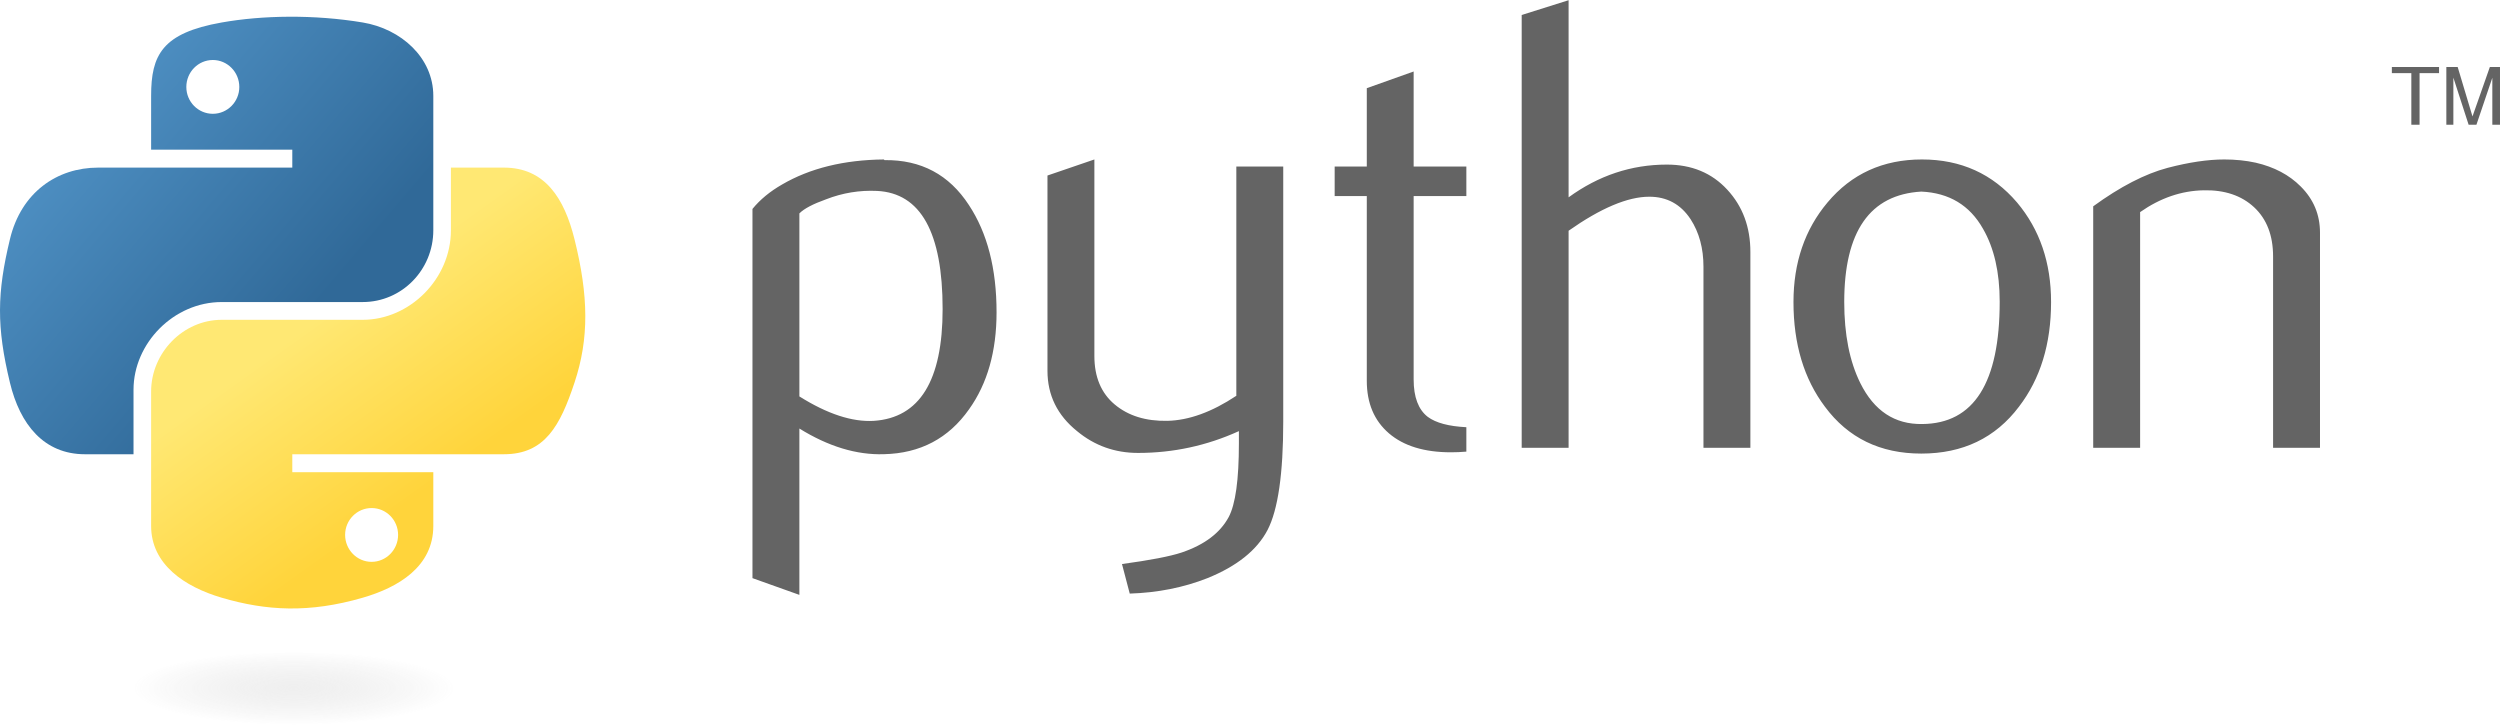
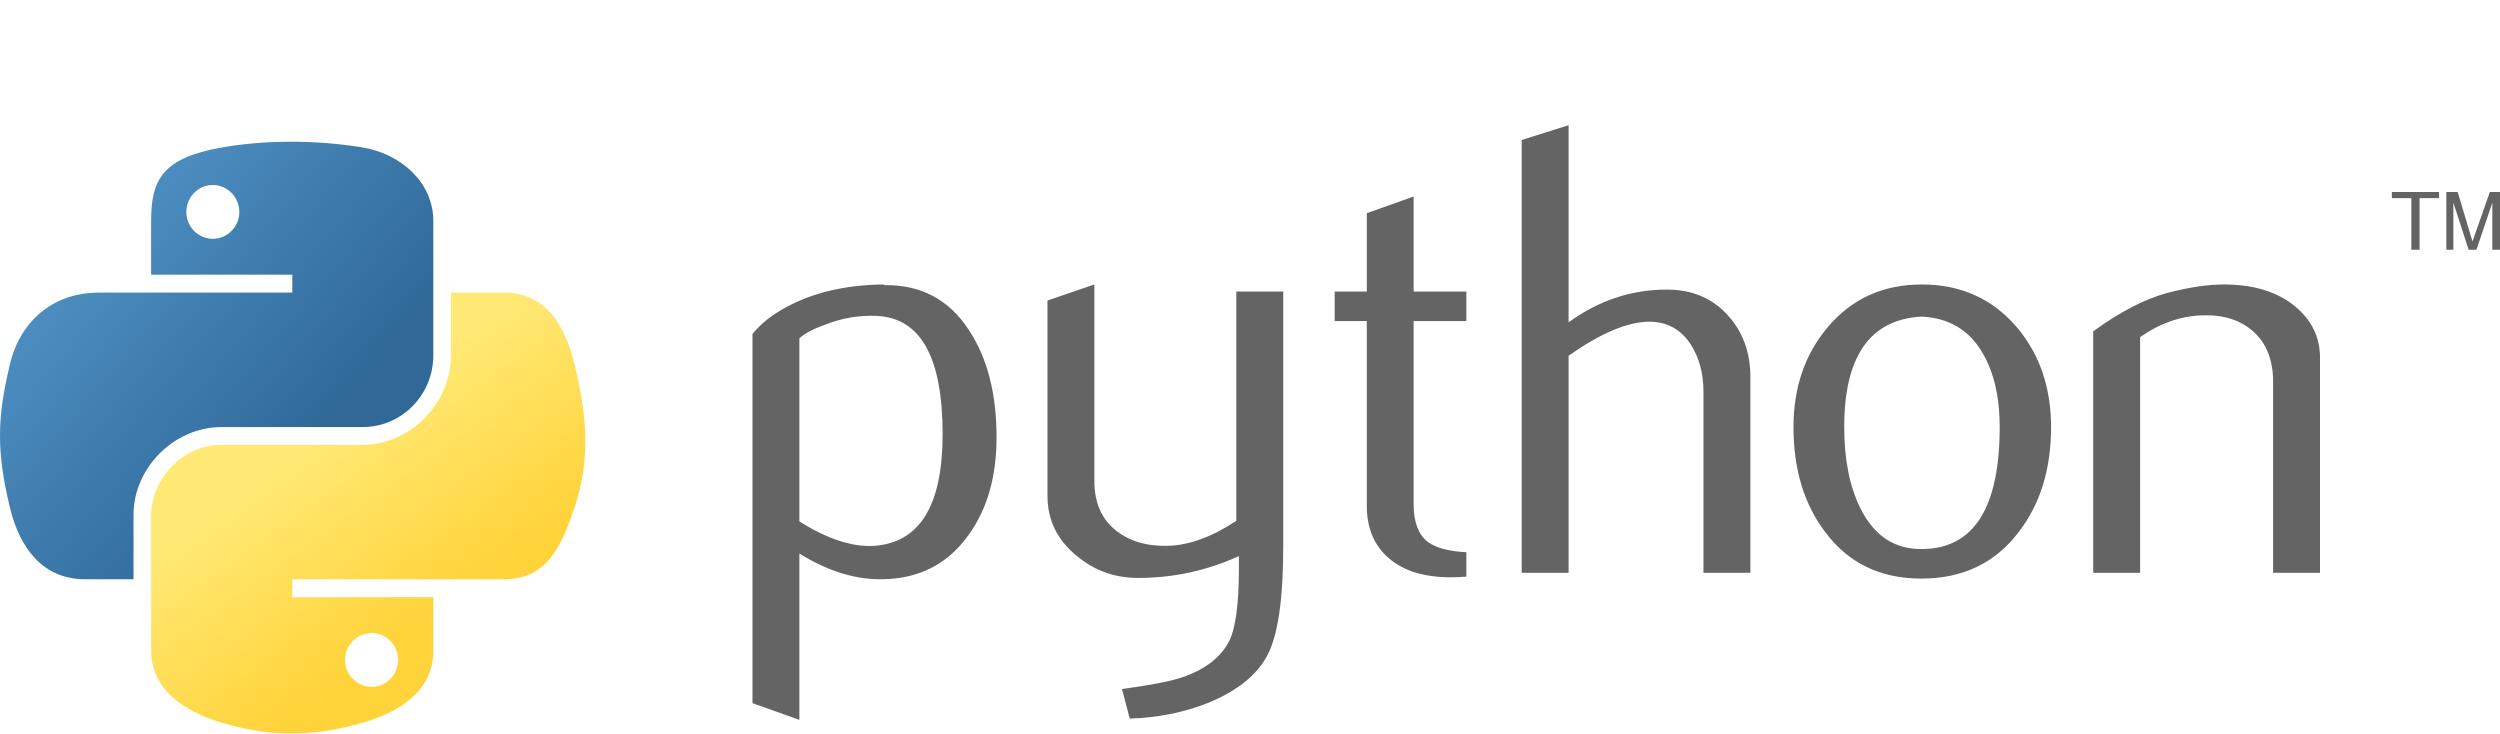
- <svg xmlns="http://www.w3.org/2000/svg" width="2500" height="726" viewBox="5.591 3.262 474.801 137.803">
-   <path d="M184.614 61.929c0-14.562-4.152-22.038-12.457-22.447-3.305-.156-6.53.37-9.669 1.589-2.505.896-4.191 1.784-5.078 2.681V78.51c5.312 3.334 10.029 4.884 14.143 4.64 8.703-.577 13.061-7.643 13.061-21.221zm10.244.604c0 7.398-1.735 13.539-5.225 18.422-3.889 5.527-9.279 8.373-16.17 8.529-5.195.165-10.547-1.462-16.054-4.874v31.591l-8.909-3.178v-70.12c1.462-1.793 3.344-3.333 5.624-4.64 5.303-3.09 11.745-4.678 19.329-4.756l.126.126c6.931-.087 12.271 2.759 16.024 8.529 3.5 5.293 5.255 12.077 5.255 20.371zM249.305 83.266c0 9.923-.994 16.794-2.982 20.615-1.998 3.82-5.8 6.871-11.414 9.143-4.552 1.793-9.475 2.768-14.757 2.934l-1.473-5.614c5.371-.73 9.153-1.462 11.346-2.193 4.318-1.462 7.281-3.703 8.909-6.706 1.306-2.446 1.949-7.115 1.949-14.025V85.1c-6.092 2.769-12.476 4.143-19.152 4.143-4.387 0-8.256-1.374-11.59-4.143-3.743-3.012-5.614-6.832-5.614-11.462v-37.08l8.909-3.051v37.321c0 3.986 1.286 7.057 3.859 9.211s5.907 3.188 9.991 3.109c4.084-.088 8.46-1.667 13.109-4.757v-43.54h8.909v48.415zM284.082 88.997a35.51 35.51 0 0 1-2.934.126c-5.039 0-8.968-1.198-11.774-3.606-2.798-2.407-4.201-5.73-4.201-9.971v-35.09h-6.102v-5.604h6.102V19.968l8.899-3.168v18.052h10.01v5.604h-10.01v34.846c0 3.344.896 5.712 2.689 7.097 1.54 1.14 3.987 1.793 7.32 1.959v4.639zM338.023 88.266h-8.909V53.878c0-3.499-.818-6.511-2.446-9.025-1.881-2.847-4.493-4.27-7.847-4.27-4.084 0-9.191 2.154-15.322 6.462v41.221h-8.908V6.069l8.908-2.807V40.7c5.692-4.143 11.911-6.219 18.666-6.219 4.718 0 8.538 1.589 11.463 4.757 2.934 3.167 4.396 7.115 4.396 11.833v37.195h-.001zM385.374 60.526c0-5.595-1.062-10.215-3.178-13.87-2.515-4.454-6.423-6.804-11.706-7.047-9.767.565-14.641 7.563-14.641 20.976 0 6.15 1.014 11.287 3.061 15.41 2.612 5.254 6.531 7.847 11.756 7.759 9.805-.079 14.708-7.818 14.708-23.228zm9.757.058c0 7.964-2.037 14.592-6.102 19.884-4.475 5.927-10.653 8.899-18.539 8.899-7.817 0-13.909-2.973-18.305-8.899-3.987-5.292-5.976-11.92-5.976-19.884 0-7.485 2.154-13.782 6.463-18.909 4.552-5.439 10.536-8.168 17.935-8.168 7.397 0 13.421 2.729 18.061 8.168 4.309 5.127 6.463 11.424 6.463 18.909zM446.205 88.266h-8.909V51.929c0-3.986-1.198-7.096-3.596-9.338-2.398-2.232-5.596-3.314-9.582-3.227-4.229.078-8.256 1.462-12.076 4.143v44.759h-8.909v-45.86c5.127-3.732 9.845-6.17 14.153-7.31 4.064-1.062 7.651-1.589 10.741-1.589 2.114 0 4.104.204 5.975.614 3.499.809 6.346 2.31 8.538 4.513 2.447 2.437 3.665 5.36 3.665 8.782v40.85z" fill="#646464" />
-   <linearGradient id="a" gradientUnits="userSpaceOnUse" x1="-2031.312" y1="275.868" x2="-1922.296" y2="182.075" gradientTransform="matrix(.5625 0 0 -.568 1145.56 166.282)">
-     <stop offset="0" stop-color="#5a9fd4" />
-     <stop offset="1" stop-color="#306998" />
+ <svg xmlns="http://www.w3.org/2000/svg" width="2500" height="734" viewBox="5.591 3.262 474.801 139.321" version="1.1" id="svg6">
+   <defs id="defs6" />
+   <path d="m 184.614,85.669 c 0,-14.562 -4.152,-22.038 -12.457,-22.447 -3.305,-0.156 -6.53,0.37 -9.669,1.589 -2.505,0.896 -4.191,1.784 -5.078,2.681 V 102.25 c 5.312,3.334 10.029,4.884 14.143,4.64 8.703,-0.577 13.061,-7.643 13.061,-21.221 z m 10.244,0.604 c 0,7.398 -1.735,13.539 -5.225,18.422 -3.889,5.527 -9.279,8.373 -16.17,8.529 -5.195,0.165 -10.547,-1.462 -16.054,-4.874 v 31.591 L 148.5,136.763 V 66.643 c 1.462,-1.793 3.344,-3.333 5.624,-4.64 5.303,-3.09 11.745,-4.678 19.329,-4.756 l 0.126,0.126 c 6.931,-0.087 12.271,2.759 16.024,8.529 3.5,5.293 5.255,12.077 5.255,20.371 z M 249.305,107.006 c 0,9.923 -0.994,16.794 -2.982,20.615 -1.998,3.82 -5.8,6.871 -11.414,9.143 -4.552,1.793 -9.475,2.768 -14.757,2.934 l -1.473,-5.614 c 5.371,-0.73 9.153,-1.462 11.346,-2.193 4.318,-1.462 7.281,-3.703 8.909,-6.706 1.306,-2.446 1.949,-7.115 1.949,-14.025 v -2.32 c -6.092,2.769 -12.476,4.143 -19.152,4.143 -4.387,0 -8.256,-1.374 -11.59,-4.143 -3.743,-3.012 -5.614,-6.832 -5.614,-11.462 v -37.08 l 8.909,-3.051 v 37.321 c 0,3.986 1.286,7.057 3.859,9.211 2.573,2.154 5.907,3.188 9.991,3.109 4.084,-0.088 8.46,-1.667 13.109,-4.757 V 58.591 h 8.909 V 107.006 Z m 34.777,5.731 a 35.51,35.51 0 0 1 -2.934,0.126 c -5.039,0 -8.968,-1.198 -11.774,-3.606 -2.798,-2.407 -4.201,-5.73 -4.201,-9.971 V 64.196 h -6.102 v -5.604 h 6.102 v -14.884 l 8.899,-3.168 v 18.052 h 10.01 v 5.604 h -10.01 V 99.042 c 0,3.344 0.896,5.712 2.689,7.097 1.54,1.14 3.987,1.793 7.32,1.959 v 4.639 z m 53.941,-0.731 h -8.909 V 77.618 c 0,-3.499 -0.818,-6.511 -2.446,-9.025 -1.881,-2.847 -4.493,-4.27 -7.847,-4.27 -4.084,0 -9.191,2.154 -15.322,6.462 V 112.006 h -8.908 V 29.809 l 8.908,-2.807 v 37.438 c 5.692,-4.143 11.911,-6.219 18.666,-6.219 4.718,0 8.538,1.589 11.463,4.757 2.934,3.167 4.396,7.115 4.396,11.833 V 112.006 Z m 47.351,-27.74 c 0,-5.595 -1.062,-10.215 -3.178,-13.87 -2.515,-4.454 -6.423,-6.804 -11.706,-7.047 -9.767,0.565 -14.641,7.563 -14.641,20.976 0,6.15 1.014,11.287 3.061,15.41 2.612,5.254 6.531,7.847 11.756,7.759 9.805,-0.079 14.708,-7.818 14.708,-23.228 z m 9.757,0.058 c 0,7.964 -2.037,14.592 -6.102,19.884 -4.475,5.927 -10.653,8.899 -18.539,8.899 -7.817,0 -13.909,-2.973 -18.305,-8.899 -3.987,-5.292 -5.976,-11.92 -5.976,-19.884 0,-7.485 2.154,-13.782 6.463,-18.909 4.552,-5.439 10.536,-8.168 17.935,-8.168 7.397,0 13.421,2.729 18.061,8.168 4.309,5.127 6.463,11.424 6.463,18.909 z M 446.205,112.006 h -8.909 V 75.669 c 0,-3.986 -1.198,-7.096 -3.596,-9.338 -2.398,-2.232 -5.596,-3.314 -9.582,-3.227 -4.229,0.078 -8.256,1.462 -12.076,4.143 V 112.006 h -8.909 V 66.146 c 5.127,-3.732 9.845,-6.17 14.153,-7.31 4.064,-1.062 7.651,-1.589 10.741,-1.589 2.114,0 4.104,0.204 5.975,0.614 3.499,0.809 6.346,2.31 8.538,4.513 2.447,2.437 3.665,5.36 3.665,8.782 z" fill="#646464" id="path1" />
+   <linearGradient id="a" gradientUnits="userSpaceOnUse" x1="-2031.312" y1="275.868" x2="-1922.296" y2="182.075" gradientTransform="matrix(0.5625,0,0,-0.568,1145.56,190.022)">
+     <stop offset="0" stop-color="#5a9fd4" id="stop1" />
+     <stop offset="1" stop-color="#306998" id="stop2" />
  </linearGradient>
-   <path d="M60.51 6.398c-4.584.021-8.961.412-12.812 1.094-11.346 2.005-13.406 6.2-13.406 13.938v10.219h26.812v3.406H24.229c-7.792 0-14.616 4.684-16.75 13.594-2.462 10.213-2.571 16.586 0 27.25 1.906 7.938 6.458 13.594 14.25 13.594h9.219v-12.25c0-8.85 7.657-16.656 16.75-16.656h26.781c7.455 0 13.406-6.138 13.406-13.625V21.429c0-7.266-6.13-12.725-13.406-13.938-4.607-.766-9.385-1.115-13.969-1.093zm-14.5 8.218c2.77 0 5.031 2.299 5.031 5.125 0 2.816-2.262 5.094-5.031 5.094-2.779 0-5.031-2.277-5.031-5.094 0-2.826 2.252-5.125 5.031-5.125z" fill="url(#a)" />
-   <linearGradient id="b" gradientUnits="userSpaceOnUse" x1="-1880.151" y1="125.305" x2="-1919.08" y2="180.384" gradientTransform="matrix(.5625 0 0 -.568 1145.56 166.282)">
-     <stop offset="0" stop-color="#ffd43b" />
-     <stop offset="1" stop-color="#ffe873" />
+   <path d="m 60.51,30.138 c -4.584,0.021 -8.961,0.412 -12.812,1.094 -11.346,2.005 -13.406,6.2 -13.406,13.938 v 10.219 h 26.812 v 3.406 H 24.229 c -7.792,0 -14.616,4.684 -16.75,13.594 -2.462,10.213 -2.571,16.586 0,27.25 1.906,7.938 6.458,13.594 14.25,13.594 h 9.219 v -12.25 c 0,-8.85 7.657,-16.656 16.75,-16.656 h 26.781 c 7.455,0 13.406,-6.138 13.406,-13.625 v -25.533 c 0,-7.266 -6.13,-12.725 -13.406,-13.938 -4.607,-0.766 -9.385,-1.115 -13.969,-1.093 z m -14.5,8.218 c 2.77,0 5.031,2.299 5.031,5.125 0,2.816 -2.262,5.094 -5.031,5.094 -2.779,0 -5.031,-2.277 -5.031,-5.094 0,-2.826 2.252,-5.125 5.031,-5.125 z" fill="url(#a)" id="path2" style="fill:url(#a)" />
+   <linearGradient id="b" gradientUnits="userSpaceOnUse" x1="-1880.151" y1="125.305" x2="-1919.08" y2="180.384" gradientTransform="matrix(0.5625,0,0,-0.568,1145.56,190.022)">
+     <stop offset="0" stop-color="#ffd43b" id="stop3" />
+     <stop offset="1" stop-color="#ffe873" id="stop4" />
  </linearGradient>
-   <path d="M91.229 35.054V46.96c0 9.231-7.826 17-16.75 17H47.698c-7.336 0-13.406 6.278-13.406 13.625v25.531c0 7.267 6.318 11.541 13.406 13.625 8.487 2.496 16.626 2.947 26.781 0 6.75-1.954 13.406-5.888 13.406-13.625V92.898H61.104v-3.406h40.187c7.793 0 10.696-5.436 13.406-13.594 2.8-8.398 2.681-16.476 0-27.25-1.926-7.757-5.604-13.594-13.406-13.594H91.229zM76.166 99.71c2.779 0 5.031 2.277 5.031 5.094 0 2.826-2.252 5.125-5.031 5.125-2.77 0-5.031-2.299-5.031-5.125 0-2.816 2.262-5.094 5.031-5.094z" fill="url(#b)" />
-   <path d="M463.554 26.909h1.562v-9.796h3.699v-1.168h-8.962v1.168h3.7v9.796m6.648 0h1.334v-8.947l2.896 8.946h1.485l3.019-8.916v8.917h1.456V15.946h-1.926l-3.299 9.393-2.812-9.393h-2.153v10.963" fill="#646464" />
-   <radialGradient id="c" cx="-3393.238" cy="376.791" r="29.037" gradientTransform="matrix(0 -.2399 -1.0547 0 458.797 -680.1)" gradientUnits="userSpaceOnUse">
-     <stop offset="0" stop-color="#b8b8b8" stop-opacity=".498" />
-     <stop offset="1" stop-color="#7f7f7f" stop-opacity="0" />
+   <path d="m 91.229,58.794 v 11.906 c 0,9.231 -7.826,17 -16.75,17 H 47.698 c -7.336,0 -13.406,6.278 -13.406,13.625 v 25.531 c 0,7.267 6.318,11.541 13.406,13.625 8.487,2.496 16.626,2.947 26.781,0 6.75,-1.954 13.406,-5.888 13.406,-13.625 V 116.638 H 61.104 v -3.406 h 40.187 c 7.793,0 10.696,-5.436 13.406,-13.594 2.8,-8.398 2.681,-16.476 0,-27.25 -1.926,-7.757 -5.604,-13.594 -13.406,-13.594 z M 76.166,123.45 c 2.779,0 5.031,2.277 5.031,5.094 0,2.826 -2.252,5.125 -5.031,5.125 -2.77,0 -5.031,-2.299 -5.031,-5.125 0,-2.816 2.262,-5.094 5.031,-5.094 z" fill="url(#b)" id="path4" style="fill:url(#b)" />
+   <path d="m 463.554,50.649 h 1.562 v -9.796 h 3.699 v -1.168 h -8.962 v 1.168 h 3.7 v 9.796 m 6.648,0 h 1.334 v -8.947 l 2.896,8.946 h 1.485 l 3.019,-8.916 v 8.917 h 1.456 v -10.963 h -1.926 l -3.299,9.393 -2.812,-9.393 h -2.153 v 10.963" fill="#646464" id="path5" />
+   <radialGradient id="c" cx="-3393.238" cy="376.791" r="29.037" gradientTransform="matrix(0,-0.2399,-1.0547,0,458.797,-656.36)" gradientUnits="userSpaceOnUse">
+     <stop offset="0" stop-color="#b8b8b8" stop-opacity=".498" id="stop5" />
+     <stop offset="1" stop-color="#7f7f7f" stop-opacity="0" id="stop6" />
  </radialGradient>
-   <path d="M97.339 134.098c0 3.848-16.087 6.967-35.932 6.967-19.844 0-35.931-3.119-35.931-6.967s16.087-6.968 35.931-6.968c19.845 0 35.932 3.12 35.932 6.968z" opacity=".444" fill="url(#c)" />
+   <path d="m 97.339,157.838 c 0,3.848 -16.087,6.967 -35.932,6.967 -19.844,0 -35.931,-3.119 -35.931,-6.967 0,-3.848 16.087,-6.968 35.931,-6.968 19.845,0 35.932,3.12 35.932,6.968 z" opacity="0.444" fill="url(#c)" id="path6" style="fill:url(#c)" />
</svg>
